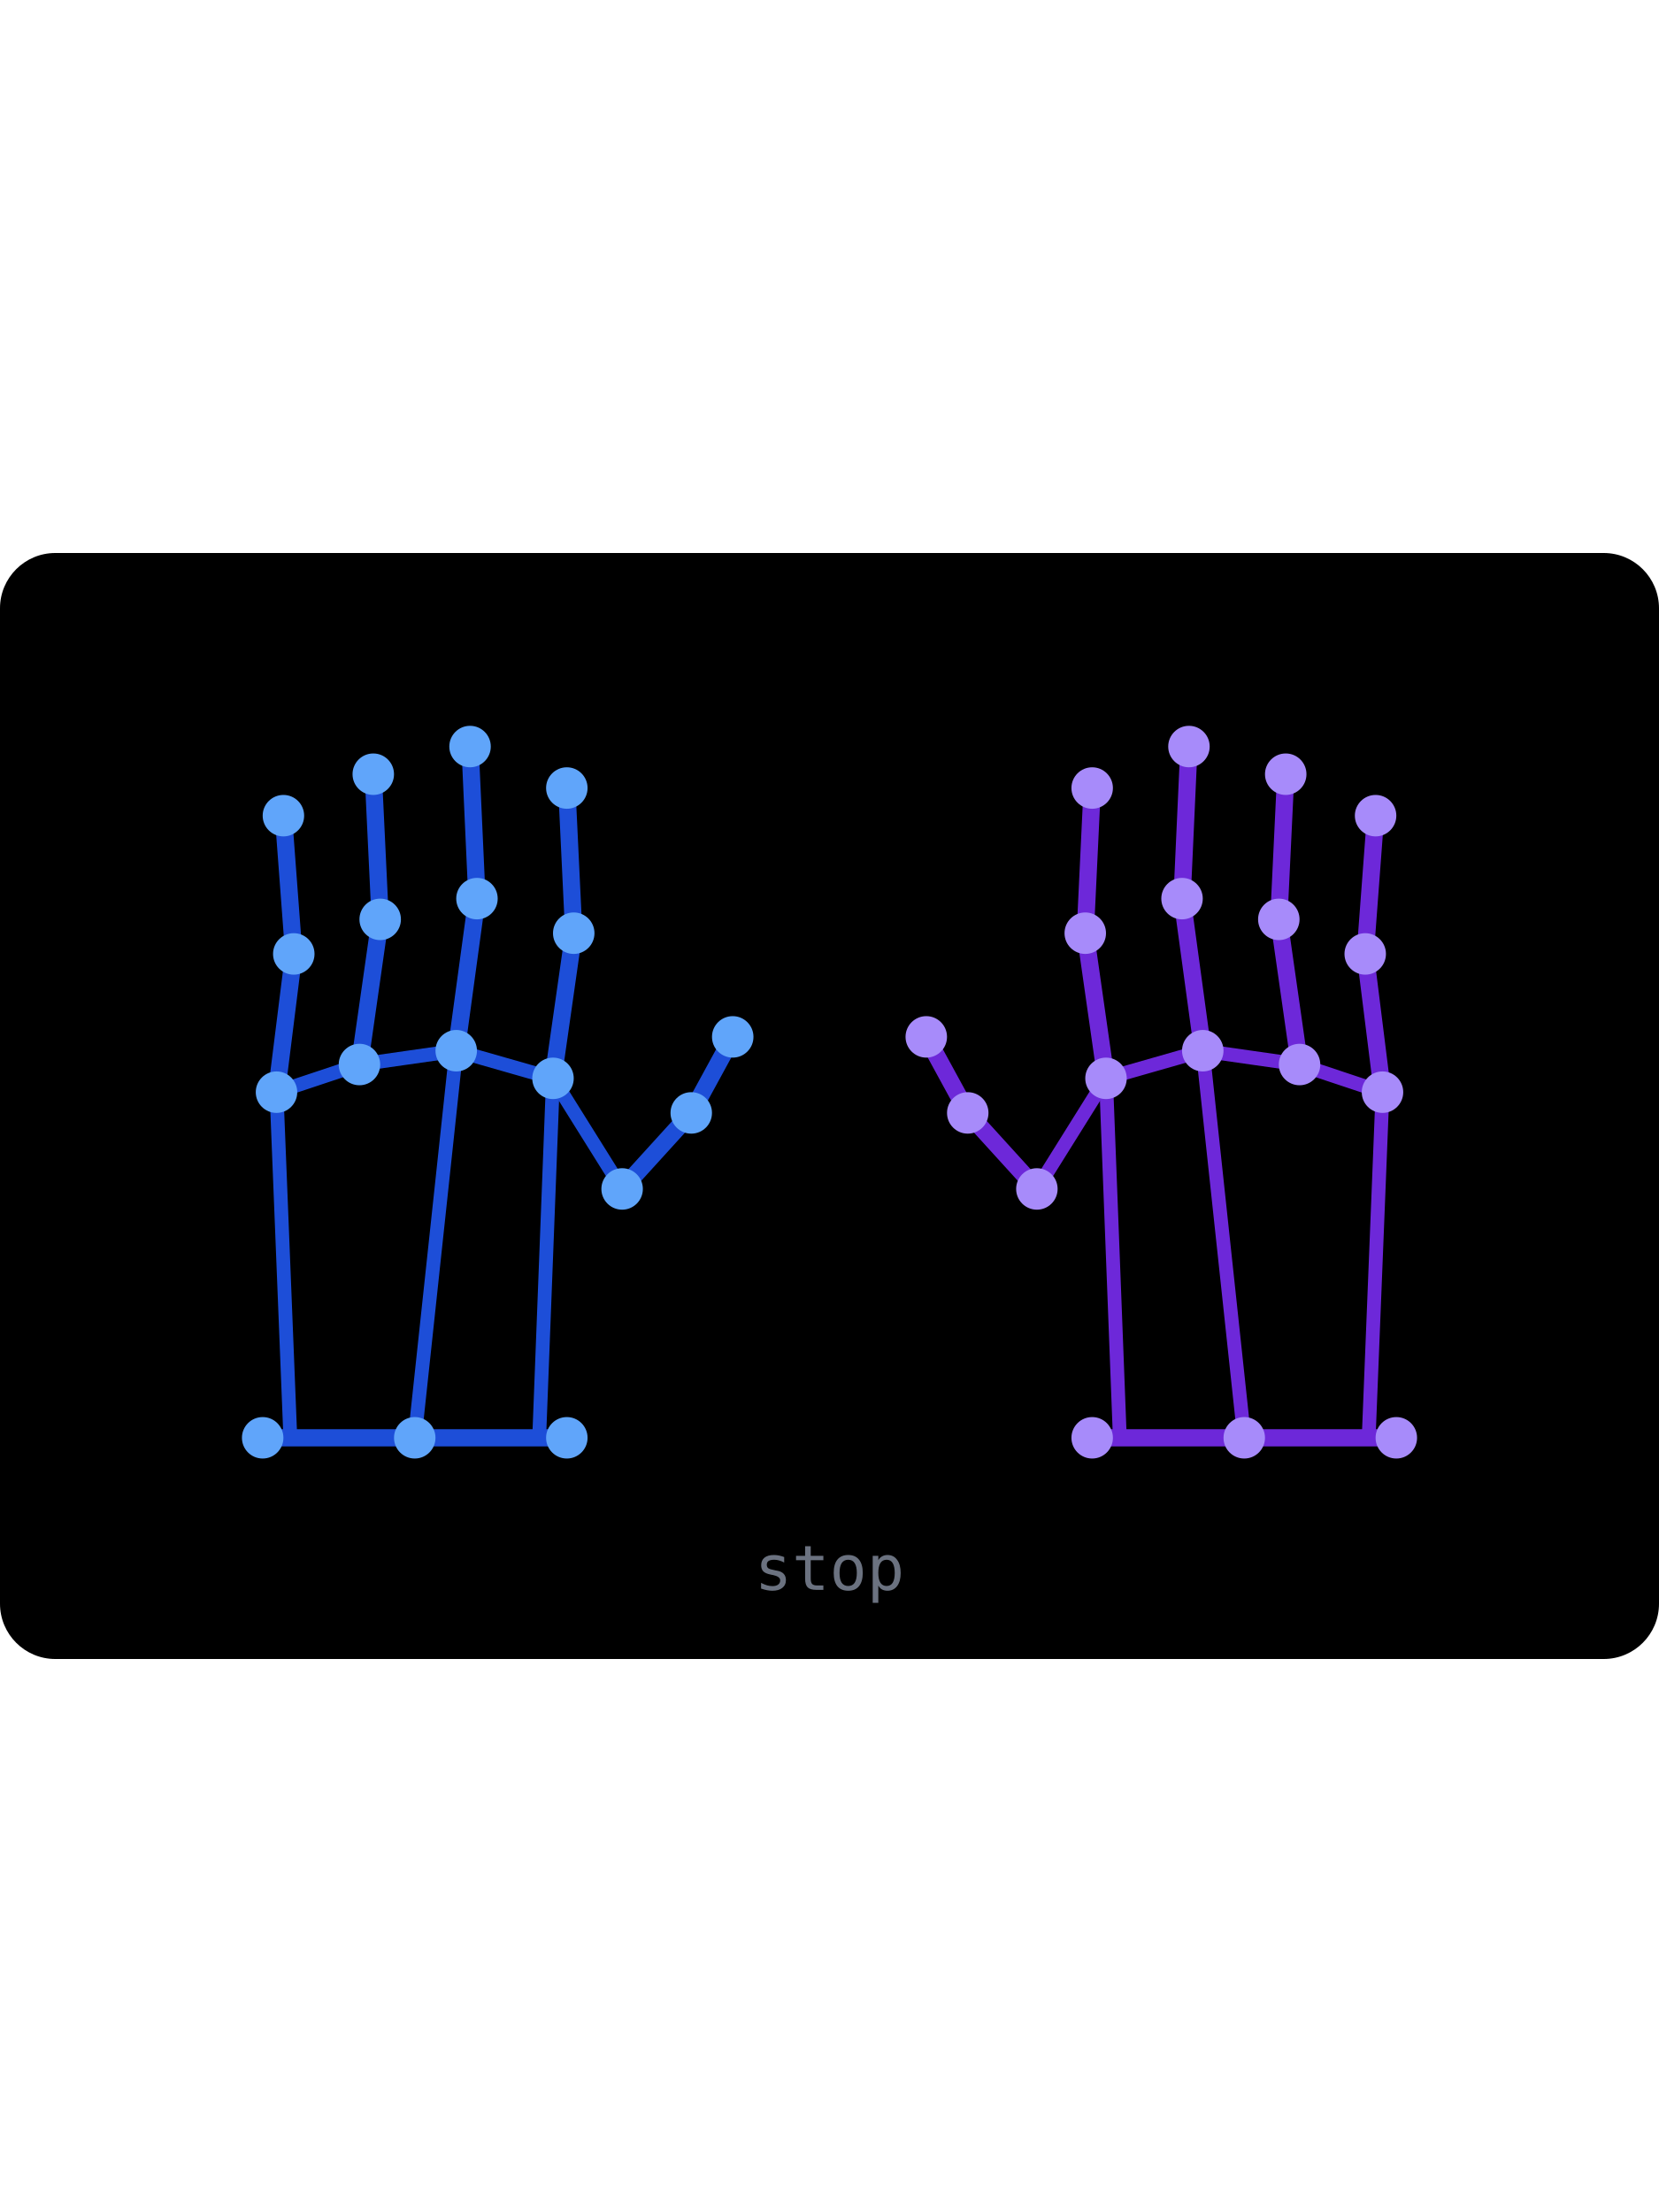
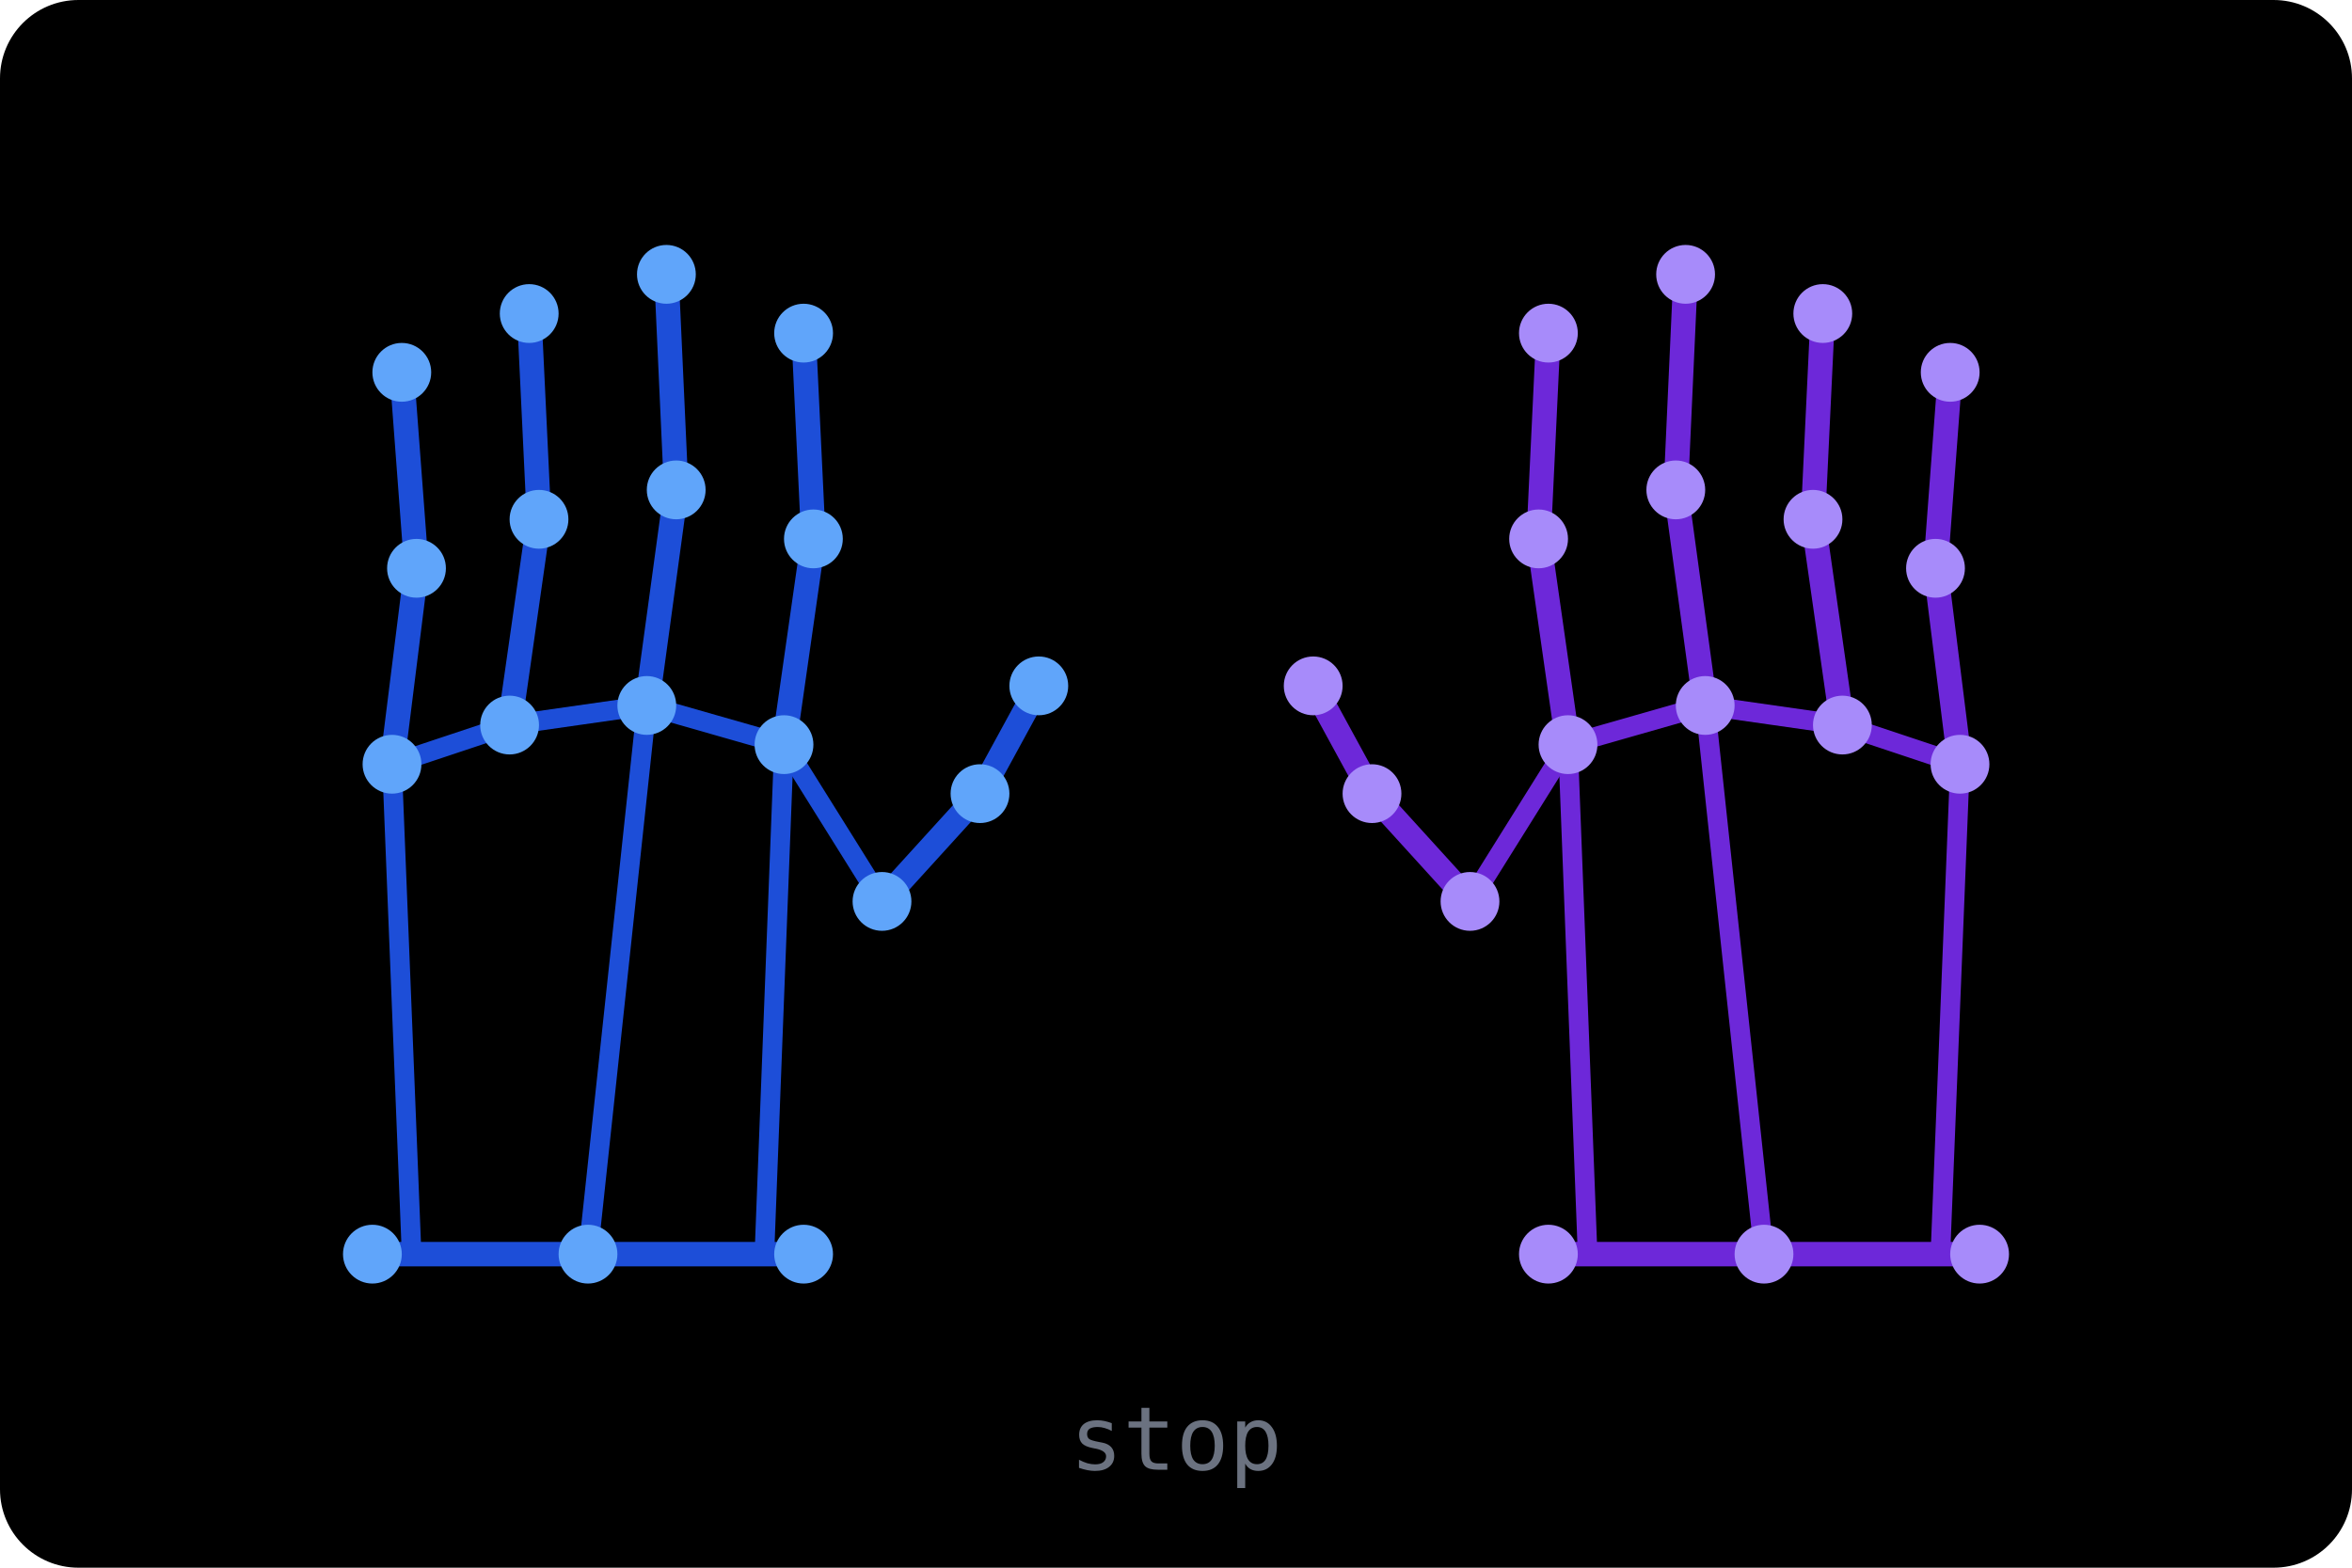
- <svg xmlns="http://www.w3.org/2000/svg" viewBox="0 0 240 160" width="120" height="160">
+ <svg xmlns="http://www.w3.org/2000/svg" viewBox="0 0 240 160" width="240" height="160">
  <rect width="240" height="160" fill="#000000" rx="8" />
  <g transform="translate(0,0)">
    <g transform="translate(120,0) scale(-1,1)">
      <polyline points="40,76 54,72 68,74 80,78" fill="none" stroke="#1D4ED8" stroke-width="2" stroke-linecap="round" stroke-linejoin="round" />
      <line x1="30" y1="92" x2="40" y2="76" stroke="#1D4ED8" stroke-width="2" stroke-linecap="round" />
      <line x1="40" y1="76" x2="42" y2="128" stroke="#1D4ED8" stroke-width="2" stroke-linecap="round" />
      <line x1="54" y1="72" x2="60" y2="128" stroke="#1D4ED8" stroke-width="2" stroke-linecap="round" />
      <line x1="80" y1="78" x2="78" y2="128" stroke="#1D4ED8" stroke-width="2" stroke-linecap="round" />
      <line x1="38" y1="128" x2="82" y2="128" stroke="#1D4ED8" stroke-width="2.5" stroke-linecap="round" />
      <circle cx="38" cy="128" r="3" fill="#60A5FA" />
      <circle cx="82" cy="128" r="3" fill="#60A5FA" />
      <circle cx="60" cy="128" r="3" fill="#60A5FA" />
      <polyline points="30,92 20.0,81.0 14,70" fill="none" stroke="#1D4ED8" stroke-width="2.5" stroke-linecap="round" stroke-linejoin="round" />
      <circle cx="30.0" cy="92.0" r="3" fill="#60A5FA" />
      <circle cx="20.0" cy="81.0" r="3" fill="#60A5FA" />
      <circle cx="14.0" cy="70.0" r="3" fill="#60A5FA" />
      <polyline points="40,76 37.0,55.0 38,34" fill="none" stroke="#1D4ED8" stroke-width="2.5" stroke-linecap="round" stroke-linejoin="round" />
      <circle cx="40.0" cy="76.0" r="3" fill="#60A5FA" />
      <circle cx="37.0" cy="55.0" r="3" fill="#60A5FA" />
      <circle cx="38.0" cy="34.0" r="3" fill="#60A5FA" />
      <polyline points="54,72 51.0,50.0 52,28" fill="none" stroke="#1D4ED8" stroke-width="2.5" stroke-linecap="round" stroke-linejoin="round" />
      <circle cx="54.0" cy="72.0" r="3" fill="#60A5FA" />
      <circle cx="51.0" cy="50.0" r="3" fill="#60A5FA" />
      <circle cx="52.0" cy="28.0" r="3" fill="#60A5FA" />
      <polyline points="68,74 65.0,53.0 66,32" fill="none" stroke="#1D4ED8" stroke-width="2.5" stroke-linecap="round" stroke-linejoin="round" />
      <circle cx="68.0" cy="74.0" r="3" fill="#60A5FA" />
      <circle cx="65.0" cy="53.0" r="3" fill="#60A5FA" />
      <circle cx="66.0" cy="32.0" r="3" fill="#60A5FA" />
      <polyline points="80,78 77.5,58.0 79,38" fill="none" stroke="#1D4ED8" stroke-width="2.5" stroke-linecap="round" stroke-linejoin="round" />
      <circle cx="80.0" cy="78.0" r="3" fill="#60A5FA" />
      <circle cx="77.5" cy="58.0" r="3" fill="#60A5FA" />
      <circle cx="79.0" cy="38.0" r="3" fill="#60A5FA" />
    </g>
  </g>
  <g transform="translate(120,0)">
    <polyline points="40,76 54,72 68,74 80,78" fill="none" stroke="#6D28D9" stroke-width="2" stroke-linecap="round" stroke-linejoin="round" />
    <line x1="30" y1="92" x2="40" y2="76" stroke="#6D28D9" stroke-width="2" stroke-linecap="round" />
    <line x1="40" y1="76" x2="42" y2="128" stroke="#6D28D9" stroke-width="2" stroke-linecap="round" />
    <line x1="54" y1="72" x2="60" y2="128" stroke="#6D28D9" stroke-width="2" stroke-linecap="round" />
    <line x1="80" y1="78" x2="78" y2="128" stroke="#6D28D9" stroke-width="2" stroke-linecap="round" />
    <line x1="38" y1="128" x2="82" y2="128" stroke="#6D28D9" stroke-width="2.5" stroke-linecap="round" />
    <circle cx="38" cy="128" r="3" fill="#A78BFA" />
    <circle cx="82" cy="128" r="3" fill="#A78BFA" />
    <circle cx="60" cy="128" r="3" fill="#A78BFA" />
    <polyline points="30,92 20.0,81.0 14,70" fill="none" stroke="#6D28D9" stroke-width="2.5" stroke-linecap="round" stroke-linejoin="round" />
    <circle cx="30.0" cy="92.0" r="3" fill="#A78BFA" />
    <circle cx="20.0" cy="81.0" r="3" fill="#A78BFA" />
    <circle cx="14.0" cy="70.0" r="3" fill="#A78BFA" />
    <polyline points="40,76 37.0,55.0 38,34" fill="none" stroke="#6D28D9" stroke-width="2.5" stroke-linecap="round" stroke-linejoin="round" />
    <circle cx="40.0" cy="76.0" r="3" fill="#A78BFA" />
    <circle cx="37.0" cy="55.0" r="3" fill="#A78BFA" />
    <circle cx="38.0" cy="34.0" r="3" fill="#A78BFA" />
    <polyline points="54,72 51.0,50.0 52,28" fill="none" stroke="#6D28D9" stroke-width="2.5" stroke-linecap="round" stroke-linejoin="round" />
    <circle cx="54.0" cy="72.0" r="3" fill="#A78BFA" />
    <circle cx="51.0" cy="50.0" r="3" fill="#A78BFA" />
    <circle cx="52.0" cy="28.0" r="3" fill="#A78BFA" />
    <polyline points="68,74 65.0,53.0 66,32" fill="none" stroke="#6D28D9" stroke-width="2.5" stroke-linecap="round" stroke-linejoin="round" />
    <circle cx="68.0" cy="74.0" r="3" fill="#A78BFA" />
    <circle cx="65.0" cy="53.0" r="3" fill="#A78BFA" />
    <circle cx="66.0" cy="32.0" r="3" fill="#A78BFA" />
    <polyline points="80,78 77.5,58.0 79,38" fill="none" stroke="#6D28D9" stroke-width="2.5" stroke-linecap="round" stroke-linejoin="round" />
    <circle cx="80.0" cy="78.0" r="3" fill="#A78BFA" />
    <circle cx="77.5" cy="58.0" r="3" fill="#A78BFA" />
    <circle cx="79.0" cy="38.0" r="3" fill="#A78BFA" />
  </g>
  <text x="120" y="150" text-anchor="middle" font-family="JetBrains Mono,monospace" font-size="9" fill="#6B7280">stop</text>
</svg>
